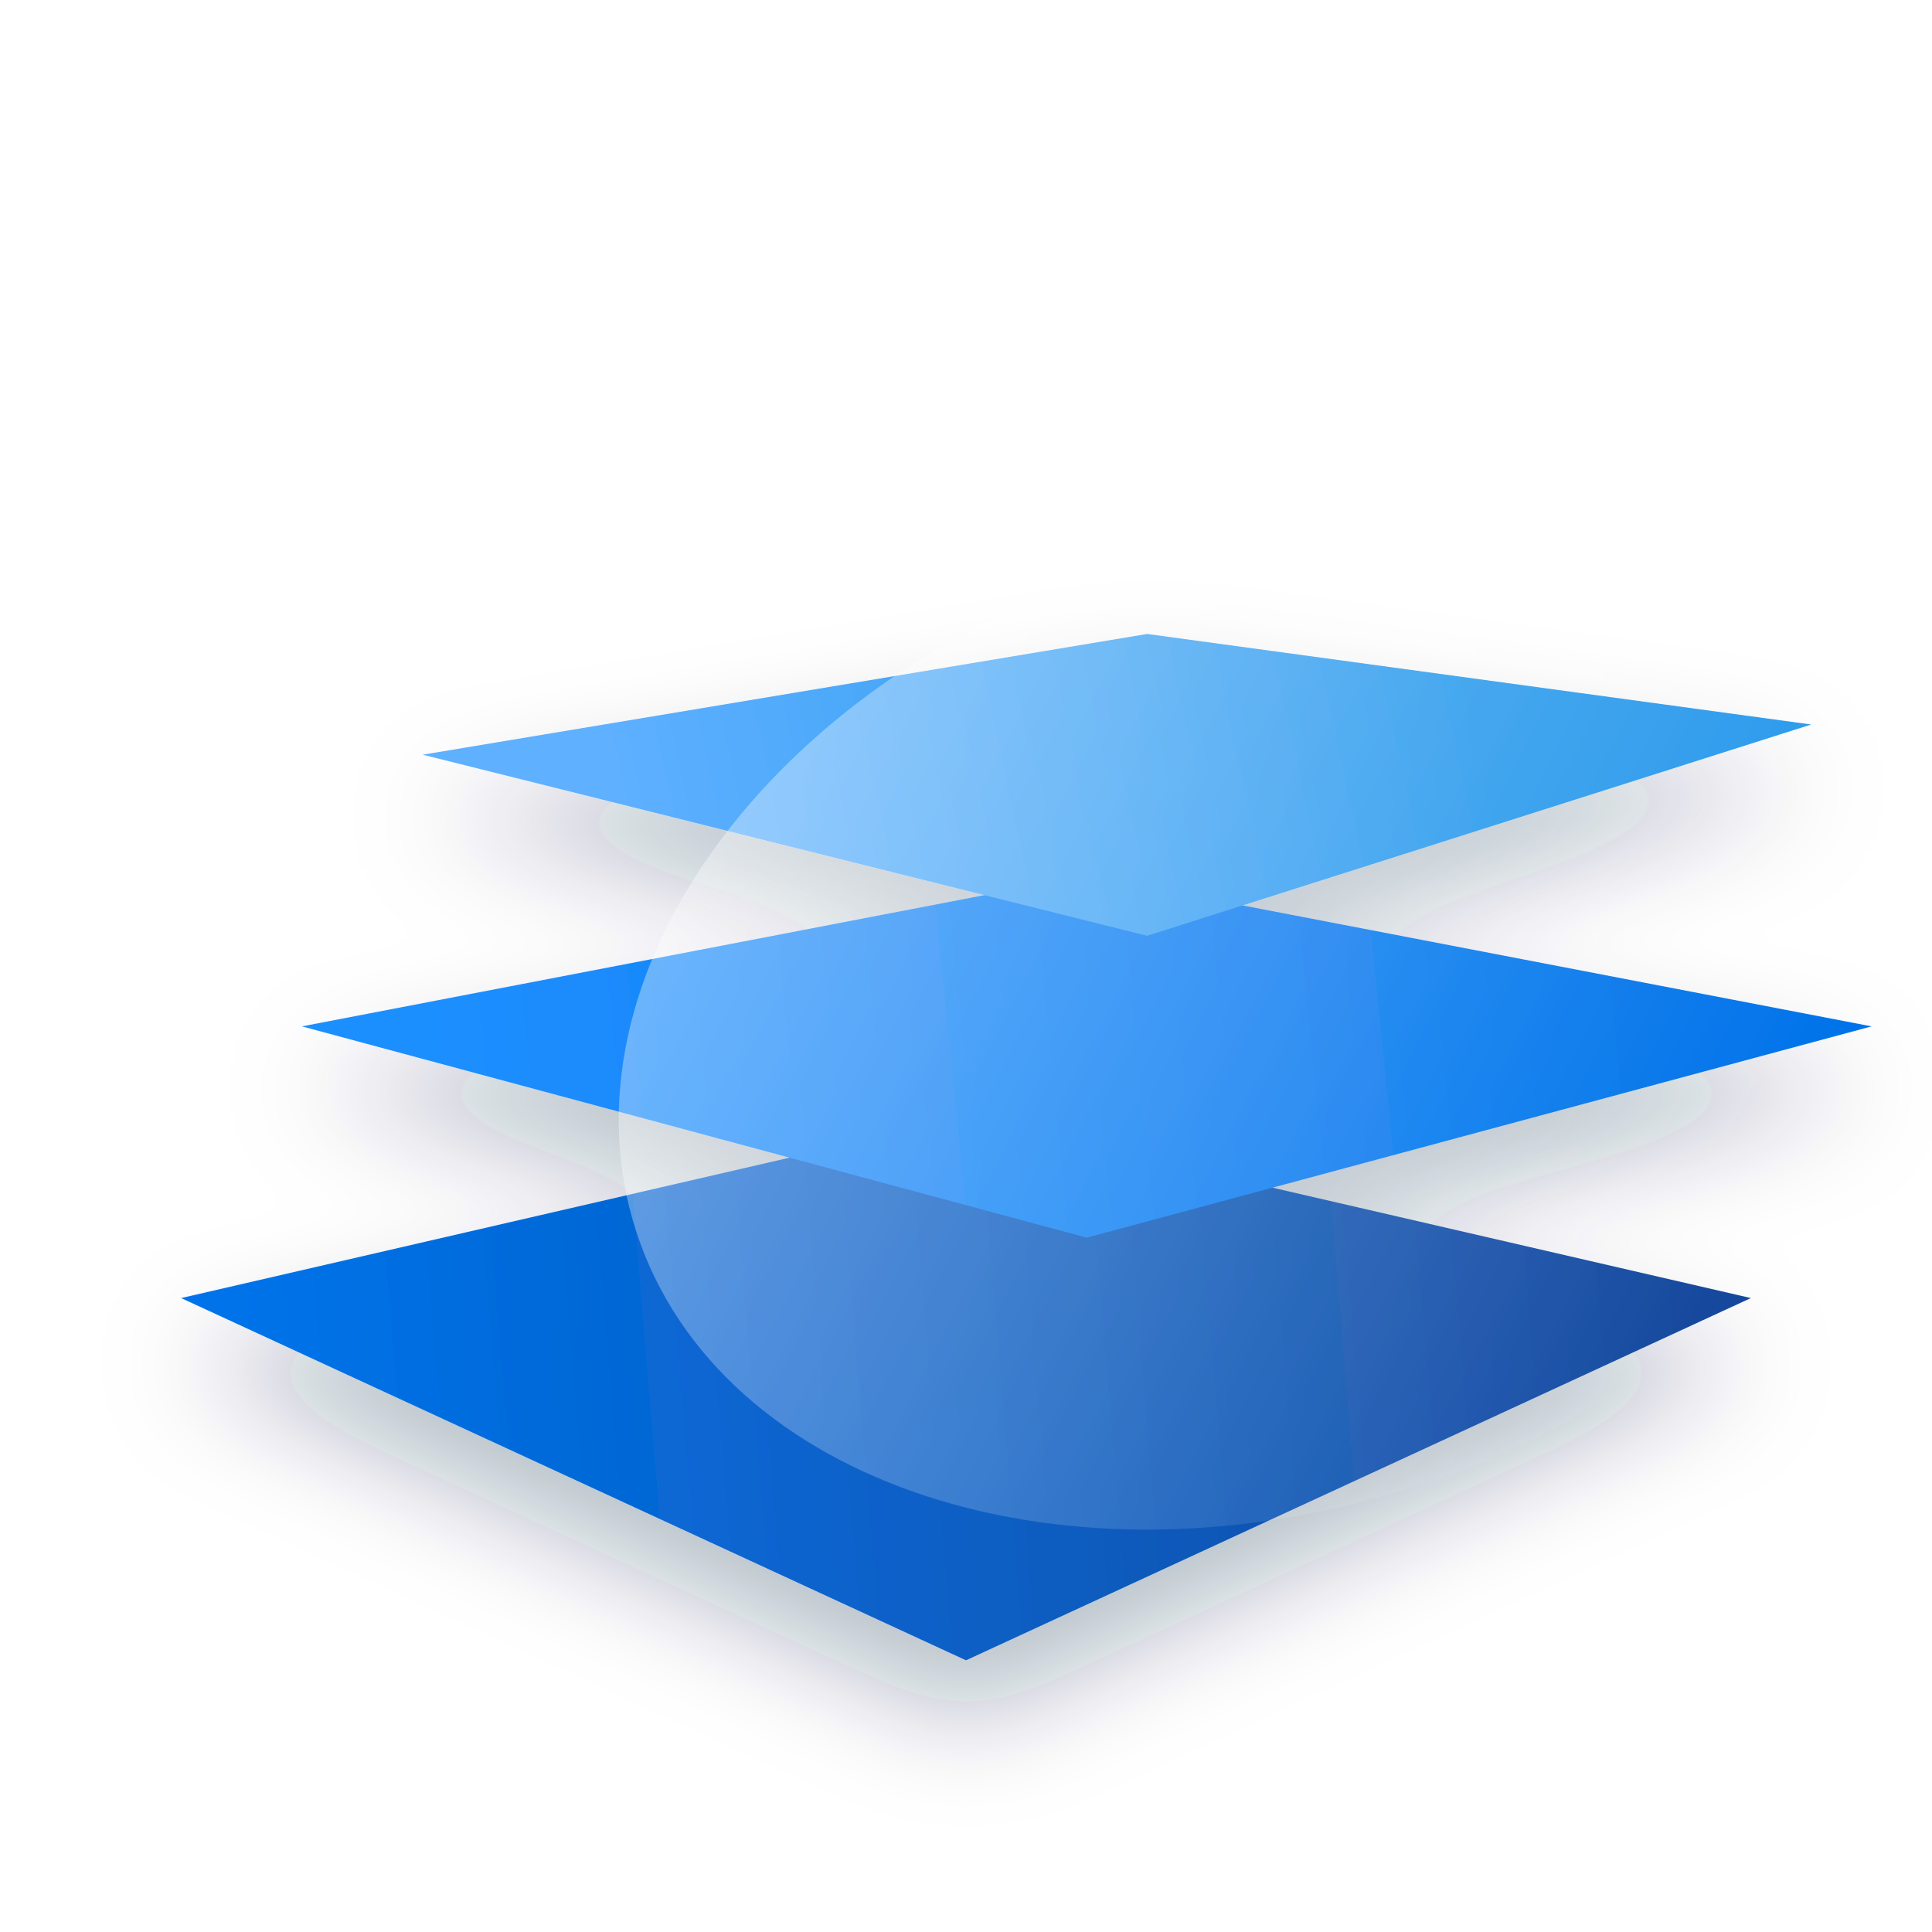
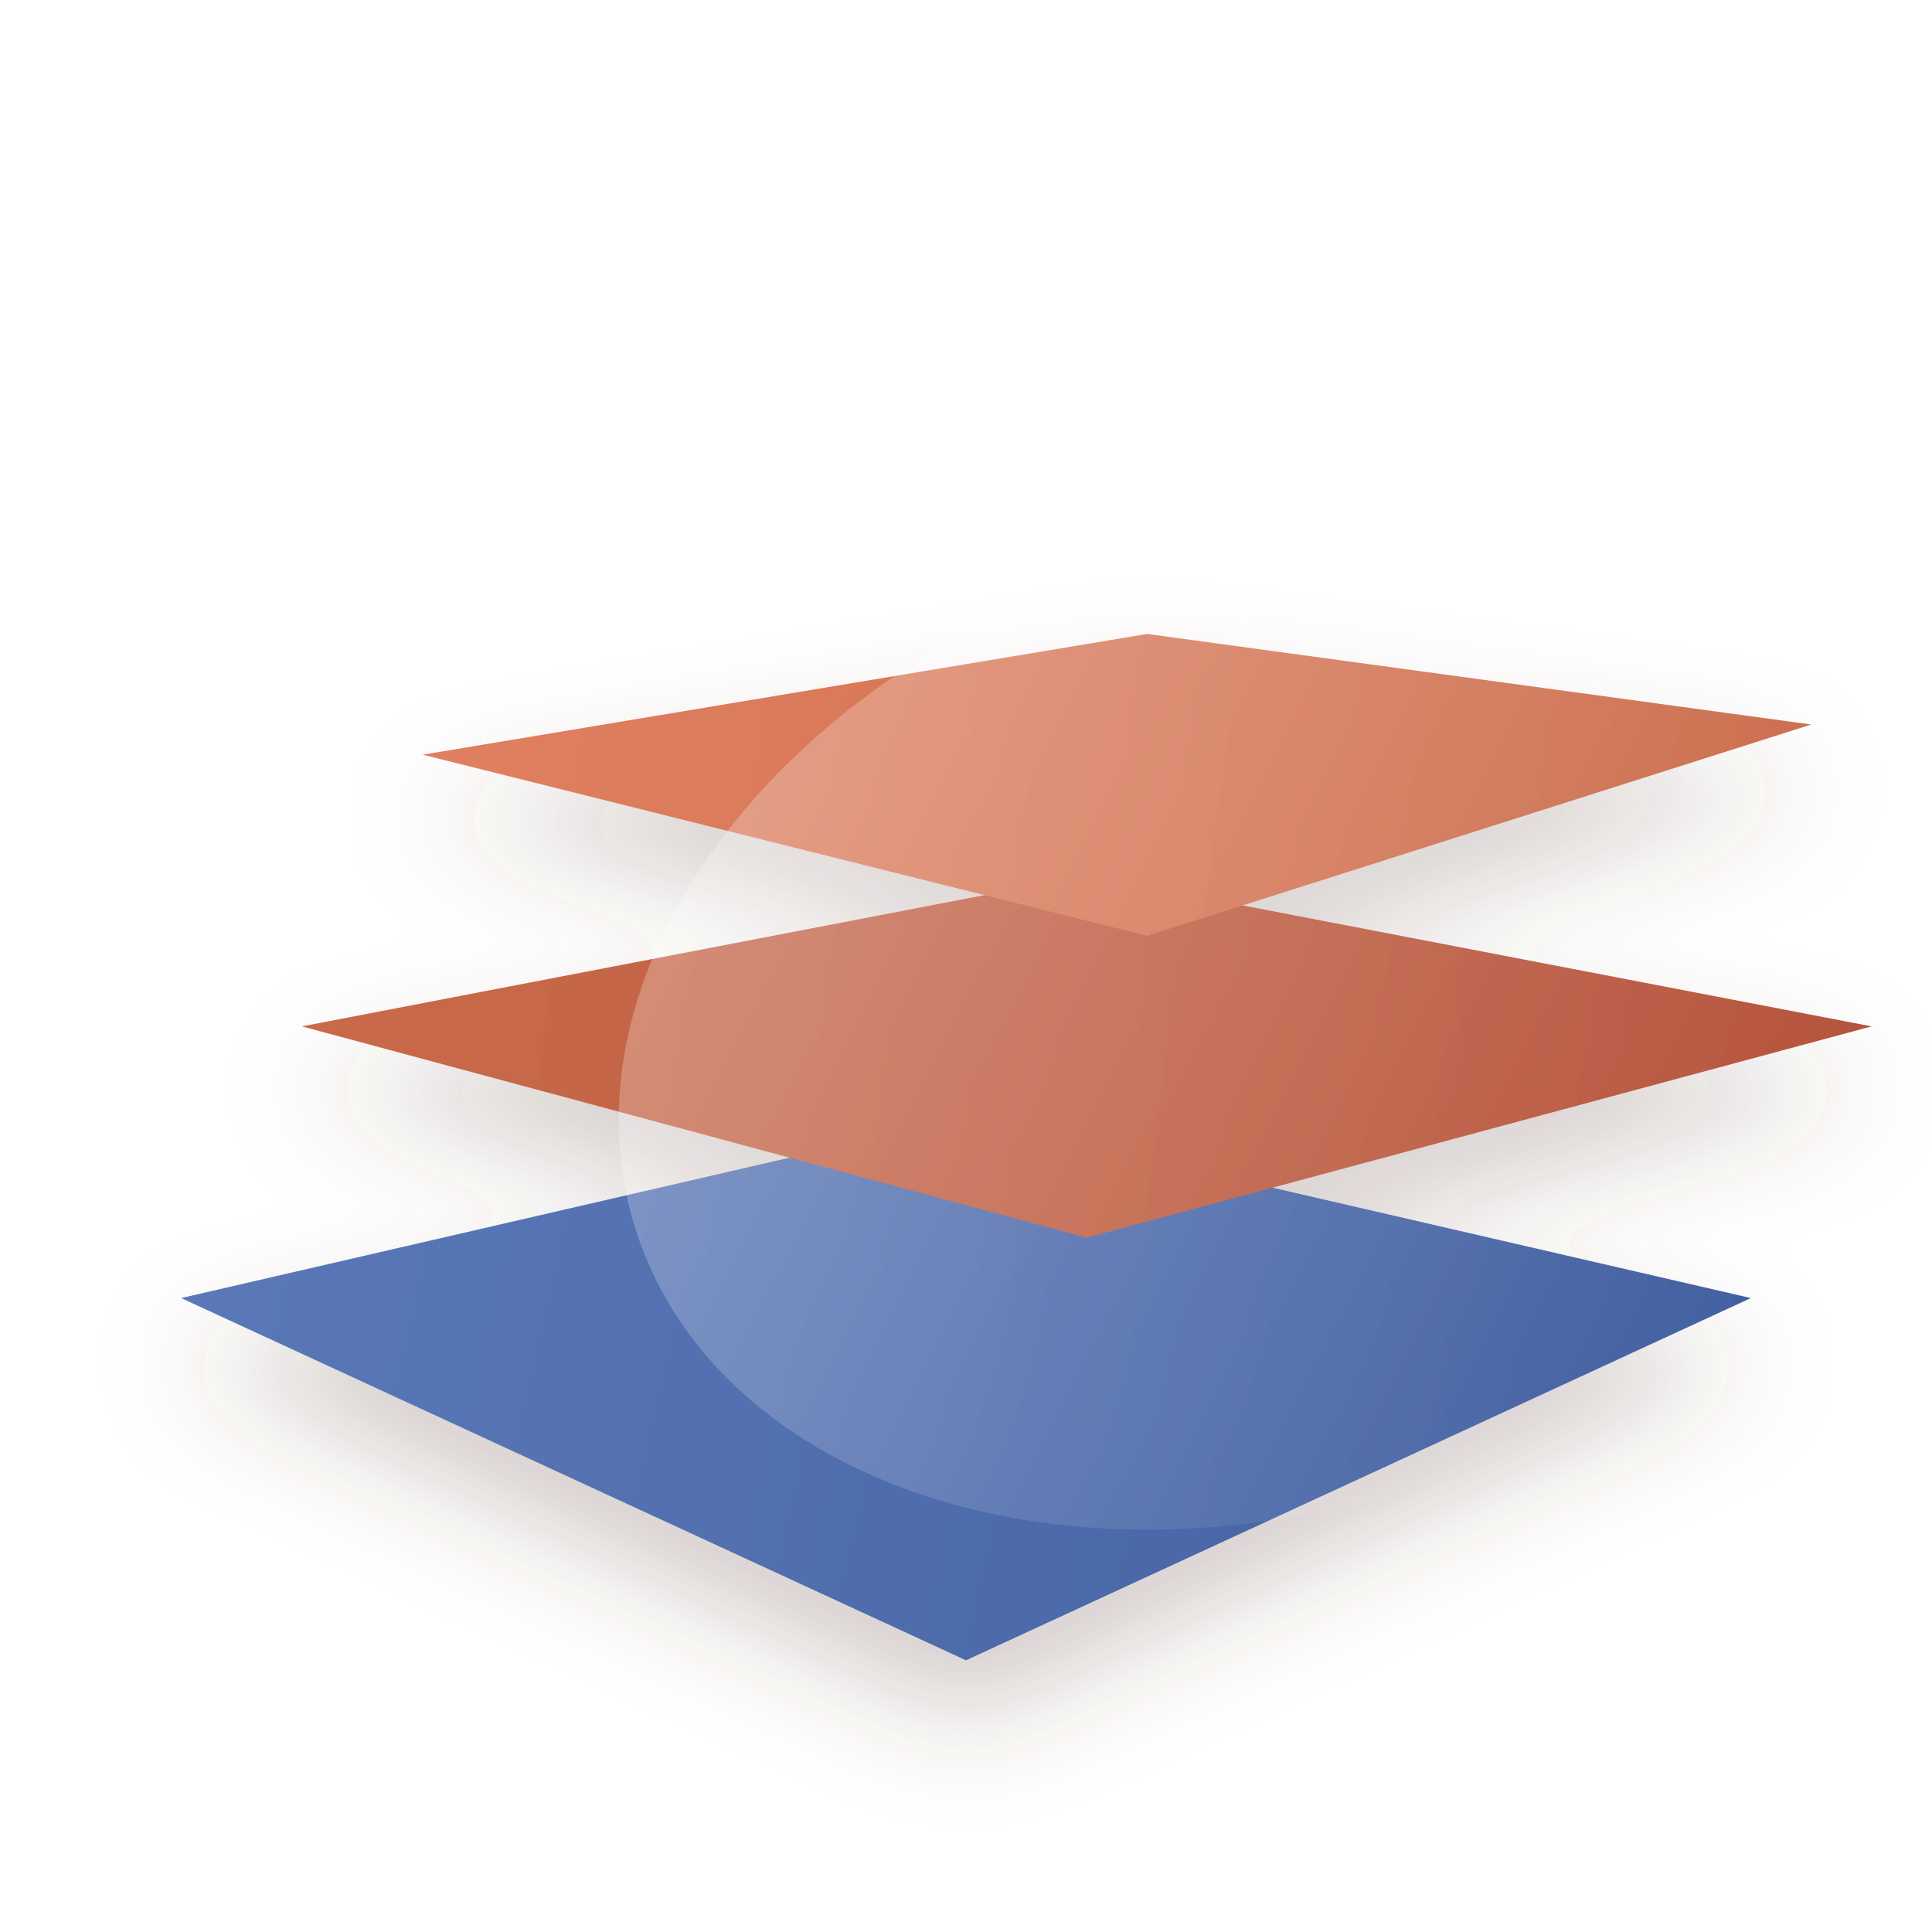
<svg xmlns="http://www.w3.org/2000/svg" viewBox="0 0 64 64" fill="none" aria-hidden="true">
  <defs>
-     <linearGradient id="atl-layer-bottom" x1="8" y1="48" x2="56" y2="44" gradientUnits="userSpaceOnUse">
-       <stop stop-color="#0073EA" />
-       <stop offset="1" stop-color="#174A9E" />
+     <linearGradient id="atl-layer-bottom" x1="6" y1="43" x2="58" y2="55" gradientUnits="userSpaceOnUse">
+       <stop stop-color="#5B78B8" />
+       <stop offset="1" stop-color="#4260A0" />
    </linearGradient>
-     <linearGradient id="atl-layer-mid" x1="14" y1="36" x2="54" y2="32" gradientUnits="userSpaceOnUse">
-       <stop stop-color="#1F8FFF" />
-       <stop offset="1" stop-color="#0073EA" />
+     <linearGradient id="atl-layer-mid" x1="10" y1="34" x2="62" y2="41" gradientUnits="userSpaceOnUse">
+       <stop stop-color="#C96A4A" />
+       <stop offset="1" stop-color="#B5533D" />
    </linearGradient>
-     <linearGradient id="atl-layer-top" x1="20" y1="24" x2="48" y2="18" gradientUnits="userSpaceOnUse">
-       <stop stop-color="#5EB0FF" />
-       <stop offset="1" stop-color="#2296EB" />
+     <linearGradient id="atl-layer-top" x1="14" y1="25" x2="60" y2="31" gradientUnits="userSpaceOnUse">
+       <stop stop-color="#E08060" />
+       <stop offset="1" stop-color="#C96A4A" />
    </linearGradient>
    <linearGradient id="atl-shine" x1="22" y1="26" x2="48" y2="52" gradientUnits="userSpaceOnUse">
-       <stop stop-color="#FFFFFF" stop-opacity="0.45" />
+       <stop stop-color="#FFFFFF" stop-opacity="0.40" />
      <stop offset="1" stop-color="#FFFFFF" stop-opacity="0" />
    </linearGradient>
    <filter id="atl-soft" x="-30%" y="-30%" width="160%" height="160%">
-       <feDropShadow dx="0" dy="2" stdDeviation="1.8" flood-color="#0f2942" flood-opacity="0.28" />
+       <feDropShadow dx="0" dy="2" stdDeviation="1.8" flood-color="#5C4033" flood-opacity="0.25" />
    </filter>
  </defs>
  <g filter="url(#atl-soft)">
    <path fill="url(#atl-layer-bottom)" d="M6 43 32 55 58 43 32 37Z" />
    <path fill="url(#atl-layer-mid)" d="M10 34 36 41 62 34 36 29Z" />
    <path fill="url(#atl-layer-top)" d="M14 25 38 31 60 24 38 21Z" />
  </g>
-   <ellipse cx="42" cy="34" rx="22" ry="16" transform="rotate(-18 42 34)" fill="url(#atl-shine)" opacity="0.82" />
+   <ellipse cx="42" cy="34" rx="22" ry="16" transform="rotate(-18 42 34)" fill="url(#atl-shine)" opacity="0.65" />
</svg>
